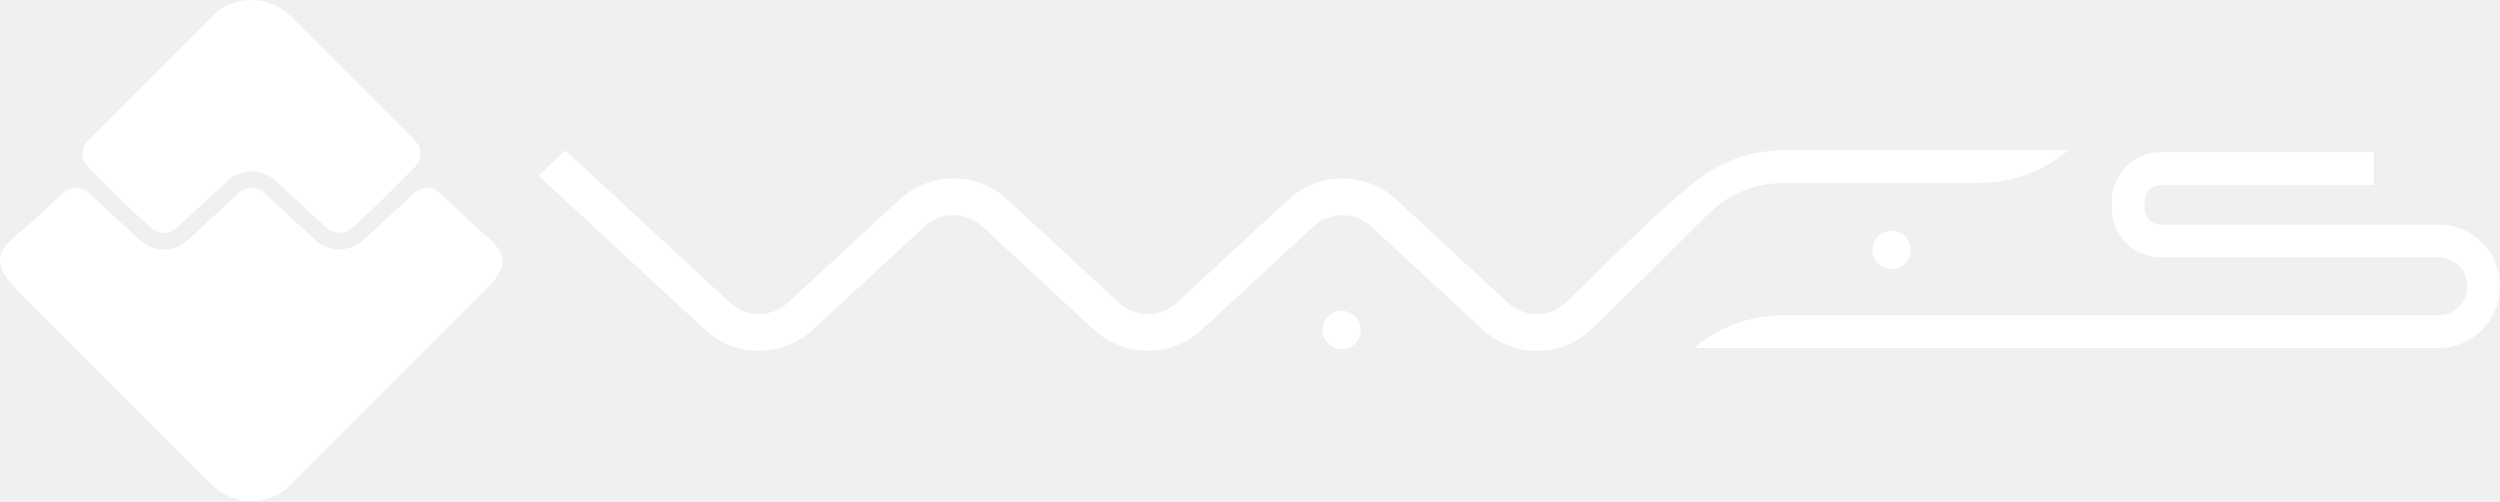
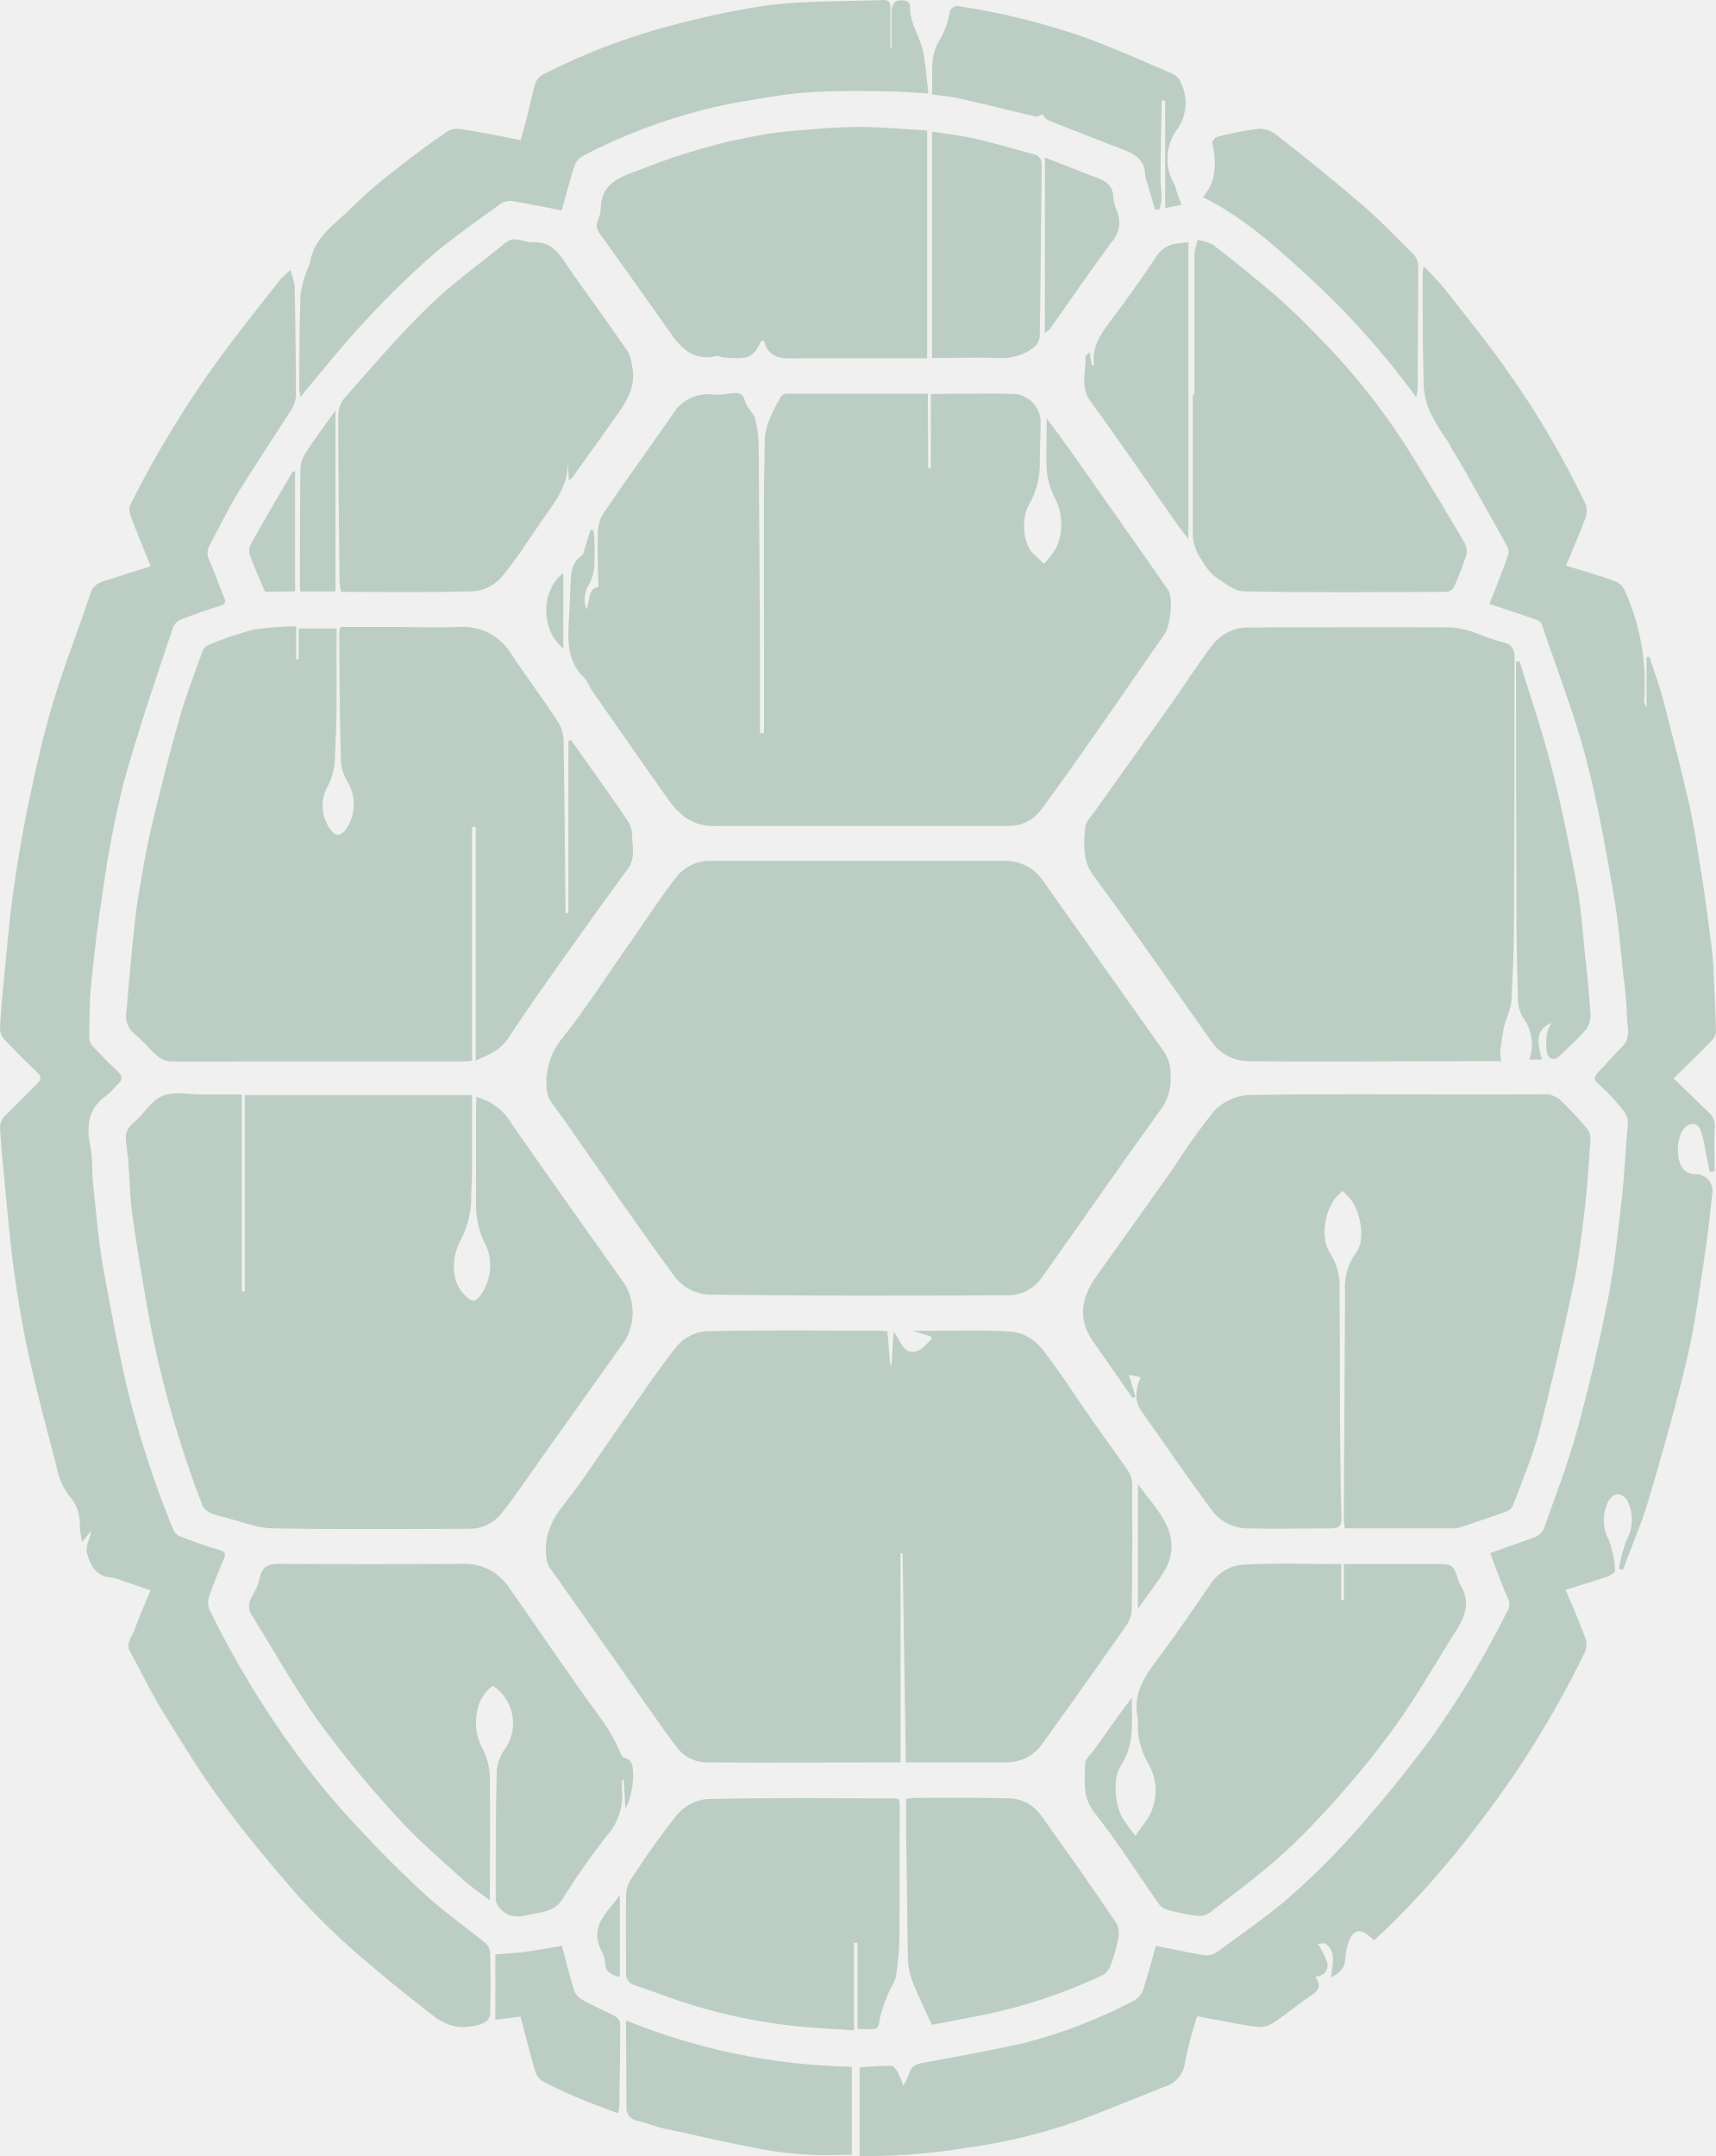
- <svg xmlns="http://www.w3.org/2000/svg" width="210.929" height="42.287" viewBox="0 0 219718 44049" shape-rendering="geometricPrecision" text-rendering="geometricPrecision" image-rendering="optimizeQuality" fill-rule="evenodd" clip-rule="evenodd">
+ <svg xmlns="http://www.w3.org/2000/svg" viewBox="0 0 211.68 265.93">
  <defs>
-     <style>
-     .fil0 {fill:white}
-    </style>
+     <style>.cls-1{fill:#bccec3;}</style>
  </defs>
-   <g id="Layer_x0020_1">
-     <g id="_943803024">
-       <path class="fil0" d="M36482 12373L25528 1419c-1891-1892-4987-1892-6879 0L7717 12350c-631 632-631 1662 0 2293l3316 3316 2208 2043c654 606 1655 605 2310 0l4415-4085c1213-1122 3077-1122 4290 1l4415 4084c654 606 1656 605 2310 0l2208-2042 3293-3294c632-631 632-1661 0-2293z" />
-       <path class="fil0" d="M1483 25465l17165 17165c1892 1892 4987 1892 6880 0l17165-17166c2976-2976 879-3857-1303-5925l-2694-2552c-647-613-1655-605-2310 0l-4414 4085c-1213 1123-3078 1123-4291 0l-4415-4085c-654-605-1656-605-2310 0l-4415 4085c-1213 1123-3078 1123-4291 0l-4414-4085c-655-605-1656-605-2310 0l-2473 2288c-2282 2111-4679 3081-1570 6190zM117908 27314c930 0 1685 754 1685 1684s-755 1684-1685 1684-1684-754-1684-1684 754-1684 1684-1684zm41237-11234h14626c3040 0 5737-969 8007-2873h-24906c-2854 0-5403 854-7582 2532-3971 3061-7973 7355-11668 10855-1435 1359-3668 1342-5118 0l-9779-9047c-2688-2486-6818-2486-9504 0l-9780 9047c-1449 1342-3667 1342-5117 0l-9779-9047c-2687-2486-6817-2486-9504 0l-9779 9047c-1451 1342-3668 1342-5118 0L49681 13213l-2350 2226 14620 13526c2687 2486 6816 2486 9504 0l9779-9047c1450-1342 3668-1342 5118 0l9778 9047c2688 2486 6818 2486 9505 0l9779-9047c1449-1342 3667-1342 5117 0l9780 9047c2687 2486 6846 2517 9504 0 3557-3370 6865-6738 10228-10073 173-172 350-336 529-492 1784-1550 3874-2320 6300-2320h2273zm7103 4205c930 0 1684 754 1684 1684 0 931-754 1685-1684 1685s-1684-754-1684-1685c0-930 754-1684 1684-1684zm-9376 10298h28638v-2874h-28638c-3040 0-5737 971-8007 2874h8007zm28638-2874h28820c1383 0 2515-1131 2515-2514v-62c0-1383-1132-2514-2515-2514h-24417c-2375 0-4310-1935-4310-4311v-617c0-2375 1935-4310 4310-4310h18716v2873h-18716c-789 0-1437 648-1437 1437v617c0 789 648 1437 1437 1437h24417c2970 0 5388 2420 5388 5388v62c0 2968-2420 5388-5388 5388h-28820v-2874z" />
+   <g id="Layer_2" data-name="Layer 2">
+     <g id="Layer_1-2" data-name="Layer 1">
+       <path class="cls-1" d="M70,138.72c4.43,6.32,8.77,12.71,13.36,18.92a5.71,5.71,0,0,0,4,2.05c12.36.16,24.73.14,37.09.08a5.09,5.09,0,0,0,4.11-2.25c4.81-6.75,9.5-13.57,14.35-20.28a6.47,6.47,0,0,0,1.49-4.57,5.16,5.16,0,0,0-.75-2.88c-5-7-10-14.13-15-21.17a5.55,5.55,0,0,0-4.59-2.44c-6,0-12.09,0-18.14,0h0c-6.12,0-12.25,0-18.37,0a5.27,5.27,0,0,0-4.12,2c-1.94,2.46-3.63,5.12-5.43,7.69-2.84,4-5.51,8.23-8.58,12.11a8.53,8.53,0,0,0-1.94,6.66,2.83,2.83,0,0,0,.45,1.19C68.6,136.84,69.35,137.76,70,138.72Z" />
+       <path class="cls-1" d="M67.79,193.33c2.66,3.79,5.36,7.56,8,11.34,2.55,3.6,5,7.24,7.64,10.78a4.65,4.65,0,0,0,3.72,1.93c7.48.05,15,0,22.45,0h1.49V191.58h.25c.13,8.57.26,17.15.4,25.8h12.51a5.37,5.37,0,0,0,4.45-2.47q5.13-7.11,10.16-14.31a3.82,3.82,0,0,0,.75-1.93c.08-5.2.08-10.4.06-15.61a3.11,3.11,0,0,0-.51-1.64c-1.38-2-2.85-4-4.26-6-2.12-3-4.09-6.17-6.37-9.06a5.66,5.66,0,0,0-3.56-2.1c-4-.27-8-.1-12.37-.1l2.18.66.17.35c-.64.52-1.2,1.32-1.92,1.5-1.66.43-1.87-1.32-2.8-2.4-.09,1.52-.17,2.8-.25,4.09h-.16c-.11-1.37-.23-2.73-.35-4.15-.37,0-.68-.08-1-.08-7.16,0-14.32-.1-21.47.07a5.39,5.39,0,0,0-3.57,1.92c-2.48,3.13-4.68,6.48-7,9.76s-4.36,6.54-6.8,9.59c-1.67,2.08-2.62,4.17-2.21,6.8A2.81,2.81,0,0,0,67.79,193.33Z" />
+       <path class="cls-1" d="M114.46,48.56c-5.9,0-11.62,0-17.34,0a1,1,0,0,0-.79.36c-1.07,1.87-2.08,3.74-2,6,0,1.8-.09,3.6-.09,5.4q0,15.06,0,30.11h-.49c0-3.32,0-6.64,0-10q-.06-12.68-.16-25.34a13.17,13.17,0,0,0-.44-3.43c-.21-.77-1-1.36-1.23-2.13-.24-1-.76-1.11-1.54-1.05a9.17,9.17,0,0,1-2.31.19,5.18,5.18,0,0,0-4.56,1.68c-3,4.3-6.09,8.59-9.06,12.94a4.41,4.41,0,0,0-.7,2.3c-.06,2.24,0,4.49.07,6.83-1.31.14-1,1.57-1.48,2.76a3.44,3.44,0,0,1,.31-3.08,5.34,5.34,0,0,0,.66-2.08,37.88,37.88,0,0,0,0-3.84,5.76,5.76,0,0,0-.15-.81h-.32c-.22.7-.43,1.41-.66,2.11-.12.37-.16.89-.43,1.07-1.28.88-1.32,2.19-1.37,3.52-.07,1.64-.13,3.28-.23,4.92-.15,2.47,0,4.85,2,6.71A7.51,7.51,0,0,1,72.9,85c3.2,4.57,6.37,9.16,9.6,13.71a10.07,10.07,0,0,0,2,2.1,6.28,6.28,0,0,0,4.14,1.06c11.93,0,23.86,0,35.79,0a4.87,4.87,0,0,0,4-2c2.66-3.55,5.18-7.21,7.73-10.85s5-7.23,7.52-10.84c.69-1,1.07-4.48.41-5.42-2.32-3.36-4.69-6.69-7-10-1.69-2.4-3.38-4.82-5.08-7.22-.92-1.29-1.87-2.56-2.89-3.95,0,2.28-.1,4.36,0,6.43a9.9,9.9,0,0,0,.94,3.29,7.1,7.1,0,0,1,.25,6.24,11.81,11.81,0,0,1-1.54,2c-.43-.43-.86-.86-1.3-1.27-1.46-1.35-1.35-4.58-.64-5.87a9.85,9.85,0,0,0,1.43-4.72c0-1.8.08-3.61.11-5.41a3.52,3.52,0,0,0-3.24-3.69c-3.35-.11-6.71,0-10.31,0v9.15h-.33Z" />
+       <path class="cls-1" d="M210.82,137.23c-1.46-1.36-2.87-2.78-4.36-4.22,1.61-1.59,3.14-3.07,4.62-4.58a1.9,1.9,0,0,0,.6-1.09c-.06-2.63-.19-5.25-.32-7.87-.05-1-.13-2-.26-3-.37-2.84-.74-5.69-1.19-8.53-.47-3-.92-6-1.59-9-1-4.31-2.1-8.59-3.22-12.86-.45-1.71-1.09-3.38-1.64-5.06l-.35,0v6.17a1.23,1.23,0,0,1-.28-1,27.61,27.61,0,0,0-2.32-13.15,2.43,2.43,0,0,0-1.07-1.27c-2.05-.75-4.16-1.37-6.26-2,.83-2,1.7-4,2.45-6a2.43,2.43,0,0,0-.09-1.7,109.9,109.9,0,0,0-9.37-16c-2.44-3.52-5.16-6.85-7.8-10.24-.79-1-1.72-1.92-2.74-3a6.47,6.47,0,0,0-.14.82c0,4.56,0,9.12.13,13.68,0,2.82,1.57,5.06,3.09,7.28l.51,1c.29.46.59.91.86,1.38,2,3.48,3.95,7,5.88,10.47a1.71,1.71,0,0,1,0,1.24c-.7,1.93-1.46,3.83-2.22,5.8,1.92.64,3.77,1.24,5.61,1.88.3.1.71.29.8.54,1.87,5.51,4,11,5.48,16.59s2.43,11.17,3.42,16.8c.59,3.33.84,6.71,1.21,10.08a48.17,48.17,0,0,1,.44,5.07c0,1.2.54,2.53-.57,3.62s-2,2.17-3,3.2c-.52.52-.56.88,0,1.38a22.84,22.84,0,0,1,2.19,2.21c.7.85,1.62,1.57,1.48,2.94-.31,3.07-.41,6.16-.76,9.22-.47,4.1-.9,8.22-1.7,12.26-1.09,5.48-2.37,10.94-3.85,16.33-1.12,4.07-2.66,8-4.07,12a1.91,1.91,0,0,1-1,.94c-1.86.7-3.74,1.32-5.6,2,.73,1.91,1.36,3.77,2.17,5.54a1.71,1.71,0,0,1-.1,1.72,117.24,117.24,0,0,1-9.39,15.63c-2.82,3.79-5.79,7.49-8.91,11a91.29,91.29,0,0,1-8.32,8.37c-2.83,2.49-6,4.62-9,6.86a2.49,2.49,0,0,1-1.59.5c-2-.31-4-.76-6.09-1.17-.52,1.82-1,3.6-1.55,5.35a2.46,2.46,0,0,1-1.06,1.34,60.87,60.87,0,0,1-14,5.37c-4,.89-8.08,1.62-12.12,2.37-.81.15-1.45.35-1.68,1.25a9.72,9.72,0,0,1-.75,1.56,12.18,12.18,0,0,0-.72-1.71c-.18-.31-.51-.75-.78-.75-1.29,0-2.59.13-3.89.21v10.93h1.42a72.7,72.7,0,0,0,11.69-1,69,69,0,0,0,13.14-3.1c3.87-1.37,7.64-3,11.47-4.48a3.43,3.43,0,0,0,2.4-2.94,56.78,56.78,0,0,1,1.51-5.72c2.52.46,5,1,7.46,1.32a2.92,2.92,0,0,0,1.89-.48c1.57-1,3-2.27,4.58-3.3,1-.64,1.52-1.24.64-2.4,1.14-.13,1.66-.83,1.49-1.72a9.38,9.38,0,0,0-1.16-2.34c.3,0,.81-.16,1,0,1.33,1.11.77,2.6.61,4.16,1-.56,1.69-1.09,1.75-2.21a7.58,7.58,0,0,1,.4-2.11c.58-1.63,1.44-1.82,2.72-.68l.47.38,1.1-1A111,111,0,0,0,182,225.48a121.78,121.78,0,0,0,13.49-21.66,2.44,2.44,0,0,0,.1-1.72c-.74-2-1.61-4-2.45-6,1.76-.56,3.52-1.09,5.25-1.68.35-.12.89-.53.86-.74a14,14,0,0,0-.77-3.68,5.26,5.26,0,0,1-.13-4.73,1.87,1.87,0,0,1,1.19-1,1.72,1.72,0,0,1,1.24.9,5.21,5.21,0,0,1-.15,4.82,19.05,19.05,0,0,0-.93,3.51l.5.13c1.07-2.88,2.3-5.71,3.17-8.65,1.72-5.82,3.39-11.65,4.77-17.55,1-4.27,1.54-8.65,2.21-13,.39-2.52.62-5.07.91-7.61a2.09,2.09,0,0,0-2.15-2,2,2,0,0,1-1.42-.57c-1-1-.93-4,.06-5.06.7-.78,1.61-.78,2,.16a12.25,12.25,0,0,1,.63,2.64c.19.85.36,1.71.54,2.56l.59-.07c0-1.73-.09-3.48,0-5.21A2.24,2.24,0,0,0,210.82,137.23Z" />
+       <path class="cls-1" d="M181.85,135c-9.33,0-18.65-.1-28,.07a6.42,6.42,0,0,0-4.11,2,74.14,74.14,0,0,0-4.92,6.9q-4.74,6.69-9.51,13.35c-1.86,2.6-2.47,5.27-.5,8.1,1.63,2.33,3.25,4.67,4.88,7l.38-.13-.81-2.71,1.44.29c-.61,1.49-.82,2.87.1,4.18,2.87,4.08,5.7,8.18,8.65,12.2a5.53,5.53,0,0,0,4.37,2.27c3.44.09,6.89,0,10.33,0,1.07,0,1.35-.3,1.33-1.35-.12-4.28-.16-8.57-.19-12.85,0-5.12,0-10.24-.05-15.37a7.35,7.35,0,0,0-1.13-4.32c-1.47-2.17-.56-6.34,1.55-7.72.21.23.41.48.64.69,1.49,1.37,2.24,5.35,1,6.87a7.27,7.27,0,0,0-1.38,4.94q-.09,14.06-.15,28.1a6.31,6.31,0,0,0,.13,1h13.76a1.41,1.41,0,0,0,.45-.11c1.94-.66,3.87-1.29,5.79-2a1.32,1.32,0,0,0,.74-.69c1.13-3.08,2.44-6.13,3.27-9.29,1.53-5.83,2.86-11.71,4.11-17.6.66-3.11,1.07-6.28,1.44-9.43.35-2.95.53-5.91.73-8.87a1.94,1.94,0,0,0-.39-1.29,46.86,46.86,0,0,0-3.34-3.56,2.89,2.89,0,0,0-1.75-.7C187.77,135,184.81,135,181.85,135Z" />
+       <path class="cls-1" d="M36.53,77.25a38.54,38.54,0,0,0-5.21.4,42.68,42.68,0,0,0-5.46,1.83,1.48,1.48,0,0,0-.86.78c-1,2.79-2.08,5.58-2.89,8.43-1.24,4.36-2.36,8.76-3.39,13.17-.69,2.9-1.18,5.84-1.67,8.78-.33,2-.52,4-.72,6-.27,2.64-.48,5.29-.71,7.93a3,3,0,0,0,1,3c1,.77,1.79,1.83,2.76,2.66a2.83,2.83,0,0,0,1.63.69c3.44.06,6.88,0,10.32,0H57c.34,0,.69,0,1.24-.09V102h.44v28.8c1.74-.7,3.09-1.33,4.05-2.8,2.33-3.56,4.8-7,7.26-10.48s5-7,7.51-10.43c.93-1.29.46-2.77.48-4.16a3.43,3.43,0,0,0-.64-1.82c-1.33-2-2.73-3.94-4.11-5.9-.93-1.32-1.87-2.63-2.8-3.94l-.31.12v21.23h-.36c-.07-7.12-.12-14.24-.24-21.36a4.52,4.52,0,0,0-.73-2.28C67,86.2,65,83.57,63.16,80.82a6.93,6.93,0,0,0-6.5-3.49c-2.72.13-5.44,0-8.16,0H42a2.58,2.58,0,0,0-.15.55c0,5.4.07,10.8.21,16.2A5.83,5.83,0,0,0,43,96.64a5.49,5.49,0,0,1-.4,5.77c-.68.75-1.27.73-1.83-.1A4.86,4.86,0,0,1,40.42,97a8.61,8.61,0,0,0,.92-4c.08-2,.16-4,.18-6,0-3.15,0-6.3,0-9.48H36.84v3.8h-.31Z" />
+       <path class="cls-1" d="M25.07,135c-1.68,0-3.54-.43-5,.16s-2.31,2.27-3.57,3.3-1,2-.86,3.13c0,.43.14.85.17,1.28.17,2.37.2,4.76.53,7.11.61,4.35,1.36,8.68,2.13,13A133.41,133.41,0,0,0,25,185.76a2,2,0,0,0,1,.87,7.43,7.43,0,0,0,1.56.48c2,.5,4,1.36,6,1.4,8.12.16,16.24.08,24.37.06a5,5,0,0,0,3.93-1.9c1.83-2.29,3.45-4.75,5.16-7.15q5.06-7.1,10.11-14.21a6.88,6.88,0,0,0,0-6.83c-4.68-6.59-9.36-13.19-14-19.84a7,7,0,0,0-4.35-3.33c0,.4-.06.75-.06,1.11,0,4,0,8.08,0,12.12a10.78,10.78,0,0,0,1.31,5.27,6.23,6.23,0,0,1-.93,6.18c-.53.57-.84.57-1.46.06-2.09-1.72-2-4.87-.84-7.06a11.06,11.06,0,0,0,1.33-5.63c0-.92.1-1.84.1-2.76,0-3.15,0-6.3,0-9.52H30.19v24.21h-.35V135C28.09,135,26.58,135,25.07,135Z" />
+       <path class="cls-1" d="M59.67,239.49c-2.35-1.91-4.86-3.64-7.09-5.69-3-2.74-5.87-5.62-8.62-8.6a98.2,98.2,0,0,1-7.12-8.54,115.69,115.69,0,0,1-11-18.11,2.37,2.37,0,0,1-.05-1.6c.53-1.55,1.14-3.08,1.79-4.59.29-.68.23-1-.54-1.18-1.61-.47-3.2-1.05-4.77-1.65a1.59,1.59,0,0,1-.88-.79,126,126,0,0,1-5.84-18.07c-1.1-4.86-2-9.76-2.88-14.67-.57-3.37-.85-6.79-1.21-10.2-.15-1.42,0-2.88-.3-4.27-.49-2.5-.4-4.72,1.91-6.36.57-.41,1-1,1.52-1.49s.52-.94,0-1.46q-1.61-1.51-3.12-3.14a1.64,1.64,0,0,1-.45-1c0-2.27,0-4.55.24-6.8.38-3.84.83-7.68,1.45-11.49a123.69,123.69,0,0,1,2.52-13.16c1.8-6.51,4-12.9,6.14-19.32a1.83,1.83,0,0,1,1.05-.93c1.53-.6,3.08-1.16,4.65-1.62.76-.23.84-.49.54-1.18-.62-1.44-1.11-2.93-1.74-4.36a2,2,0,0,1,0-2c1.16-2.1,2.17-4.28,3.42-6.32,2.13-3.47,4.42-6.86,6.6-10.3a3.51,3.51,0,0,0,.61-1.73c0-4.52-.06-9-.15-13.57a10.32,10.32,0,0,0-.54-2,14.2,14.2,0,0,0-1.26,1.2C32,37.75,29.41,41,27,44.28A129.06,129.06,0,0,0,16.1,62.2a2,2,0,0,0,0,1.4c.75,2,1.58,4,2.48,6.24-1.65.53-3.21,1-4.75,1.52-1.07.36-2.22.42-2.69,1.87-1.47,4.5-3.24,8.9-4.6,13.43-1.2,4-2.1,8-2.95,12.07-.77,3.64-1.4,7.32-1.92,11S.84,117.26.46,121C.26,123,.1,124.88,0,126.81a2,2,0,0,0,.49,1.35c1.31,1.4,2.67,2.76,4.06,4.08.59.56.56.92,0,1.46q-2,2-4,4A1.87,1.87,0,0,0,0,138.9c.09,1.89.27,3.78.45,5.67.39,4,.71,7.94,1.24,11.88C2.16,160,2.74,163.52,3.51,167c1,4.65,2.25,9.27,3.47,13.88a8.37,8.37,0,0,0,1.48,3.53,5.12,5.12,0,0,1,1.39,3.79,15.74,15.74,0,0,0,.27,2l1.12-1.37a4.84,4.84,0,0,1-.36,1.3,2.93,2.93,0,0,0-.18,1.35c.42,1.6,1.15,3,3.08,3.11a4,4,0,0,1,1,.27l3.79,1.31c-.73,1.75-1.45,3.31-2,4.93-.29.83-1.12,1.56-.52,2.63,1.28,2.3,2.39,4.7,3.76,6.94,2.36,3.84,4.7,7.71,7.36,11.34,3,4.09,6.24,8,9.61,11.85a86.8,86.8,0,0,0,7.72,7.5c3,2.6,6,5,9.16,7.44a6.49,6.49,0,0,0,3,1.23,7.67,7.67,0,0,0,3-.49,1.42,1.42,0,0,0,.8-1c.07-2.6.06-5.2,0-7.8A1.89,1.89,0,0,0,59.67,239.49Z" />
+       <path class="cls-1" d="M185.32,79.2a28.46,28.46,0,0,1-3.22-1.1,11.06,11.06,0,0,0-2.94-.71c-8.4-.06-16.81,0-25.21,0a5.58,5.58,0,0,0-4.42,2.2c-1.7,2.19-3.16,4.56-4.77,6.83-3.17,4.49-6.38,8.95-9.56,13.44-.52.73-1.3,1.5-1.35,2.3-.14,2-.34,4,1.06,5.88,5,6.74,9.7,13.62,14.55,20.44a5.51,5.51,0,0,0,4.47,2.41c9,.1,17.92,0,26.89,0h4.4a4.82,4.82,0,0,1-.17-1.11c.15-1.17.3-2.34.56-3.48a17.48,17.48,0,0,0,.82-2.58c.19-3.35.31-6.71.33-10.07.06-8.72.05-17.44.07-26.16,0-2.08,0-4.17,0-6.25C186.86,80.24,186.6,79.44,185.32,79.2Z" />
+       <path class="cls-1" d="M144.13,235.61a31.1,31.1,0,0,0,3.56.7,2.29,2.29,0,0,0,1.52-.38c3.17-2.47,6.42-4.85,9.37-7.56a101.82,101.82,0,0,0,7.95-8.4,97.34,97.34,0,0,0,6.51-8.38c2.35-3.42,4.4-7.05,6.64-10.55,1.19-1.88,1.7-3.73.34-5.74a3.05,3.05,0,0,1-.16-.56c-.68-1.8-.68-1.8-2.65-1.83H165.78v4.45h-.33v-4.44c-4.16,0-8.16-.16-12.15.08a5.2,5.2,0,0,0-3.91,2.29c-2.16,3.15-4.3,6.3-6.59,9.34-1.63,2.17-3.06,4.29-2.47,7.2.14.73-.05,1.54.11,2.27a9.77,9.77,0,0,0,1.09,3.24,6.54,6.54,0,0,1,.67,5.63c-.34,1.21-1.34,2.22-2.14,3.48-.58-.79-.95-1.3-1.33-1.8-1.18-1.55-1.55-5.27-.47-6.87,1.77-2.61,1.31-5.5,1.37-8.36-1.6,2-3,4.12-4.51,6.21-.44.63-1.25,1.27-1.26,1.91,0,2-.43,4,1.11,6,2.9,3.66,5.4,7.63,8.09,11.45A2,2,0,0,0,144.13,235.61Z" />
+       <path class="cls-1" d="M77.81,217.29c-.15-.26-.57-.36-1.08-.66a30.17,30.17,0,0,0-1.59-3.16c-1.08-1.68-2.33-3.26-3.47-4.9-3-4.25-5.9-8.52-8.88-12.76a6.54,6.54,0,0,0-5.73-2.92q-11.28.08-22.57,0c-1.36,0-2.13.3-2.43,1.69a8.29,8.29,0,0,1-1,2.39,2.1,2.1,0,0,0,.11,2.43c2.69,4.33,5.18,8.8,8.13,12.94A134.57,134.57,0,0,0,49,224.14c2.52,2.81,5.44,5.26,8.23,7.81,1,.87,2,1.56,3.19,2.43,0-5.3.06-10.3,0-15.3a8.29,8.29,0,0,0-1-3.61c-1.23-2.29-.91-6.07,1.4-7.53a5.54,5.54,0,0,1,1.58,7.62,5.46,5.46,0,0,0-1.12,2.81c-.14,5.32-.13,10.64-.13,16a2,2,0,0,0,.58,1.07c1,1.12,2.24,1.06,3.58.73s3-.27,4.06-1.89a87,87,0,0,1,5.61-8,7.39,7.39,0,0,0,1.73-5.7,8.66,8.66,0,0,1,0-1h.24l.19,3.47C78,221.82,78.43,218.31,77.81,217.29Z" />
+       <path class="cls-1" d="M70,56.49c.06.85.11,1.71.18,2.72.22-.15.34-.19.4-.28,1.68-2.32,3.34-4.66,5-7,1.5-2.06,3-4.1,2.38-6.88a5.06,5.06,0,0,0-.56-1.75c-2.25-3.26-4.56-6.49-6.87-9.71-1.22-1.7-2.12-3.85-4.79-3.71-1.1.05-2.23-.84-3.3,0-3.25,2.64-6.67,5.09-9.66,8-3.64,3.54-6.93,7.43-10.3,11.23a3.46,3.46,0,0,0-.76,2.13c0,6.89.1,13.77.17,20.65A9.13,9.13,0,0,0,42.06,73c5.58,0,11.06.1,16.53-.08a5.22,5.22,0,0,0,3.34-1.81C63.78,68.9,65.31,66.39,67,64S70.32,59.53,70,56.49Z" />
+       <path class="cls-1" d="M88.42,43.91c.23-.06.52.17.79.18,2.56.18,3.65.36,4.65-2,0,0,.14,0,.38-.09.59,2.46,2.57,2.22,4.48,2.2,3.32,0,6.64,0,10,0h5.65V16.09c-2.73-.16-5.29-.39-7.86-.44-1.94,0-3.89.1-5.83.25-2.27.19-4.56.33-6.8.74a74.84,74.84,0,0,0-14.31,4.05c-2.41,1-5.36,1.44-5.46,5a4,4,0,0,1-.35,1.48c-.38.84,0,1.41.49,2q4.2,5.88,8.38,11.79C84,43,85.63,44.6,88.42,43.91Z" />
+       <path class="cls-1" d="M37.77,48.08c2.24-2.65,4.4-5.38,6.76-7.92a115.4,115.4,0,0,1,8.38-8.32c2.74-2.4,5.78-4.46,8.72-6.62a2.26,2.26,0,0,1,1.49-.43c2,.32,4.07.76,6.17,1.17.51-1.85,1-3.67,1.55-5.45a2.41,2.41,0,0,1,1.1-1.31,69.69,69.69,0,0,1,15-5.7c3.07-.78,6.23-1.26,9.37-1.75a51,51,0,0,1,5.79-.47c2.53-.08,5.07-.07,7.6,0,1.52,0,3,.15,4.82.24-.24-1.92-.32-3.68-.7-5.37s-1.61-3.35-1.57-5.34c0-.85-1-.84-1.64-.7-.27.07-.6.65-.62,1-.07,1.6,0,3.2,0,4.8l-.15,0V1c0-.56-.06-1-.83-1-4.6.18-9.24.09-13.81.58A99.53,99.53,0,0,0,83.91,2.86,79,79,0,0,0,67.09,9.13a2,2,0,0,0-1,1c-.42,1.3-.68,2.64-1,4-.27,1.05-.57,2.08-.86,3.15-2.56-.48-5-1-7.4-1.36a2.48,2.48,0,0,0-1.6.25c-2,1.39-4,2.82-5.88,4.32a60.67,60.67,0,0,0-5.86,5c-2,2.09-4.83,3.7-5.26,7A3.83,3.83,0,0,1,38,33a14.13,14.13,0,0,0-.93,3.26c-.15,4-.13,7.92-.16,11.88a3.84,3.84,0,0,0,.21.83C37.4,48.56,37.57,48.31,37.77,48.08Z" />
+       <path class="cls-1" d="M148.23,69.07a8.22,8.22,0,0,0,1.42,1.87c1.19.81,2.52,2,3.81,2,8.32.17,16.65.09,25,.06a1.15,1.15,0,0,0,.87-.53,35.68,35.68,0,0,0,1.49-3.83,2.28,2.28,0,0,0-.11-1.63c-2.51-4.22-5-8.44-7.65-12.59A83.61,83.61,0,0,0,162.31,41.2c-1.6-1.66-3.26-3.28-5-4.79-2.51-2.15-5.1-4.21-7.71-6.25a5.82,5.82,0,0,0-1.84-.56,8.09,8.09,0,0,0-.42,1.75c0,5.77,0,11.53,0,17.3h-.2c0,5.56,0,11.13,0,16.69A5.65,5.65,0,0,0,148.23,69.07Z" />
+       <path class="cls-1" d="M106.79,250.29c1.67,0,1.52,0,1.82-1.69A19.15,19.15,0,0,1,110,245a4.8,4.8,0,0,0,.49-1.06,36.72,36.72,0,0,0,.45-4.29c.06-5.68,0-11.37.06-17a3.79,3.79,0,0,0-.15-.76,3.39,3.39,0,0,0-.43-.07c-7.76,0-15.52-.1-23.28.08a5.54,5.54,0,0,0-3.62,1.93,88.56,88.56,0,0,0-5.41,7.56,4.29,4.29,0,0,0-.88,2.12c-.07,3.28,0,6.56,0,9.84a1.37,1.37,0,0,0,1,1.48c1.43.53,2.87,1,4.3,1.54a68.31,68.31,0,0,0,18.26,3.77l4.56.29V239.62h.43v10.62C106.32,250.27,106.55,250.29,106.79,250.29Z" />
+       <path class="cls-1" d="M112,241.6a8.65,8.65,0,0,0,.6,2.92c.65,1.67,1.47,3.28,2.36,5.23l6-1.15a65.26,65.26,0,0,0,15.11-5,2.55,2.55,0,0,0,1-1.35,19.18,19.18,0,0,0,.91-3.4,2.52,2.52,0,0,0-.3-1.69c-3-4.44-6.11-8.86-9.25-13.22a4.93,4.93,0,0,0-3.78-2.12c-4-.12-7.92-.06-11.88-.06a7.74,7.74,0,0,0-1,.12c0,1.52,0,2.95,0,4.39C111.88,231.37,111.89,236.48,112,241.6Z" />
+       <path class="cls-1" d="M162.59,35.22A101.51,101.51,0,0,1,174.7,49a7.09,7.09,0,0,0,.18-1c0-5.12.08-10.24.06-15.36a2.11,2.11,0,0,0-.63-1.32c-2-2-4-4.09-6.21-6-3.48-3-7-5.84-10.65-8.68a3.47,3.47,0,0,0-2.24-.76,39.58,39.58,0,0,0-5.06,1c-.26.06-.64.54-.6.75.55,2.48.48,4.83-1.17,6.68C153.87,27.05,158.21,31.18,162.59,35.22Z" />
+       <path class="cls-1" d="M118.44,12.16c3.12.71,6.23,1.5,9.35,2.22.26.06.6-.21.77-.28.21.21.46.63.82.77,3.11,1.25,6.25,2.45,9.38,3.67,1.43.56,2.53,1.38,2.5,3.12a2.92,2.92,0,0,0,.22.79l1,3.4H143a5.47,5.47,0,0,0,.29-1.16c0-.92-.13-1.84-.13-2.76,0-3.17.1-6.35.15-9.53h.42V25.68l2-.42-.63-1.79a3.69,3.69,0,0,0-.2-.69,6.15,6.15,0,0,1,.26-6.76,5.67,5.67,0,0,0,.54-5.78,2.15,2.15,0,0,0-1-1.12c-3.63-1.56-7.25-3.17-10.95-4.53A86.23,86.23,0,0,0,118.39.78a1,1,0,0,0-1.27.87A9.23,9.23,0,0,1,116,4.79c-1.5,2.2-.81,4.58-1.07,6.85C116.26,11.83,117.37,11.91,118.44,12.16Z" />
+       <path class="cls-1" d="M120.29,17.1c-1.68-.38-3.4-.56-5.32-.87V44.16c2.74,0,5.38-.1,8,0A6.62,6.62,0,0,0,127.34,43a2.16,2.16,0,0,0,.92-1.45c.12-7.08.15-14.16.25-21.23A1.21,1.21,0,0,0,127.42,19C125,18.37,122.68,17.65,120.29,17.1Z" />
+       <path class="cls-1" d="M77.27,259.82a1.62,1.62,0,0,0,1.4,1.77c1.17.29,2.3.78,3.48,1,4,.89,8,1.78,12,2.55a46.05,46.05,0,0,0,5.86.64c1.66.11,3.32,0,5.07,0V254.92a77.71,77.71,0,0,1-27.86-5.71C77.26,252.88,77.25,256.35,77.27,259.82Z" />
+       <path class="cls-1" d="M142.83,31.35c-1.82,2.74-3.73,5.44-5.71,8.07-1.27,1.66-2.45,3.29-2.17,5.53,0,0-.11.06-.27.15-.09-.56-.17-1.08-.25-1.66-.23.24-.54.41-.53.58.08,1.83-.69,3.69.61,5.48,3.66,5,7.2,10.19,10.79,15.29.4.57.84,1.11,1.3,1.7V29.88a12.64,12.64,0,0,0-1.41.17A3.3,3.3,0,0,0,142.83,31.35Z" />
+       <path class="cls-1" d="M190.84,129.94c.19.68.84,1,1.56.29,1.07-1.08,2.25-2.06,3.23-3.21a3,3,0,0,0,.56-2c-.15-2.51-.42-5-.69-7.54-.3-2.82-.48-5.66-1-8.44-.92-4.88-1.91-9.76-3.15-14.57-1.11-4.34-2.58-8.59-3.89-12.88l-.45,0v1.66q0,14.22.05,28.44,0,5.58.18,11.16a4.85,4.85,0,0,0,.55,2.54,5.56,5.56,0,0,1,.86,5.29h1.57c-.79-2.63-.53-3.78,1.19-4.52a4.28,4.28,0,0,0-.54,1.17A7.07,7.07,0,0,0,190.84,129.94Z" />
+       <path class="cls-1" d="M75.81,248.65c-1.32-.69-2.71-1.25-4-2a2.25,2.25,0,0,1-1-1.19c-.55-1.79-1-3.61-1.5-5.46-1.53.26-2.92.53-4.31.72s-2.53.23-3.9.35v8.06l3.11-.4c.6,2.28,1.17,4.55,1.82,6.79a2.14,2.14,0,0,0,.92,1.2c1.39.74,2.82,1.4,4.26,2,1.62.69,3.27,1.28,5,1.94a2.67,2.67,0,0,0,.18-.58c.06-3.52.12-7,.12-10.55A1.38,1.38,0,0,0,75.81,248.65Z" />
+       <path class="cls-1" d="M137.74,25.93a5.44,5.44,0,0,1-.43-1.82c-.11-1.33-1-1.83-2.09-2.22l-1-.38-5.33-2.08V41.06a4.89,4.89,0,0,0,.6-.44c2.53-3.58,5-7.2,7.62-10.75A3.56,3.56,0,0,0,137.74,25.93Z" />
+       <path class="cls-1" d="M37.05,57.9C37,62.5,37,67.1,37,71.71c0,.42,0,.84.05,1.24h4.33V50.62c-1.36,1.91-2.57,3.52-3.66,5.21A4.11,4.11,0,0,0,37.05,57.9Z" />
+       <path class="cls-1" d="M36.4,72.94V58.15c-.17,0-.29,0-.31.06C34.38,61.11,32.67,64,31,67a1.8,1.8,0,0,0-.22,1.34c.57,1.59,1.26,3.12,1.9,4.65Z" />
+       <path class="cls-1" d="M144,188.33c-.79-1.84-2.28-3.39-3.63-5.29v15.39c1.27-1.81,2.47-3.3,3.43-4.94A5.83,5.83,0,0,0,144,188.33Z" />
+       <path class="cls-1" d="M76.46,243.83V233.76c-1.59,2.17-3.82,3.86-2.27,6.84a4.18,4.18,0,0,1,.46,1.57C74.72,243.33,75.47,243.62,76.46,243.83Z" />
+       <path class="cls-1" d="M69.49,80V70.67C66.73,72.77,66.62,77.66,69.49,80Z" />
    </g>
  </g>
</svg>
